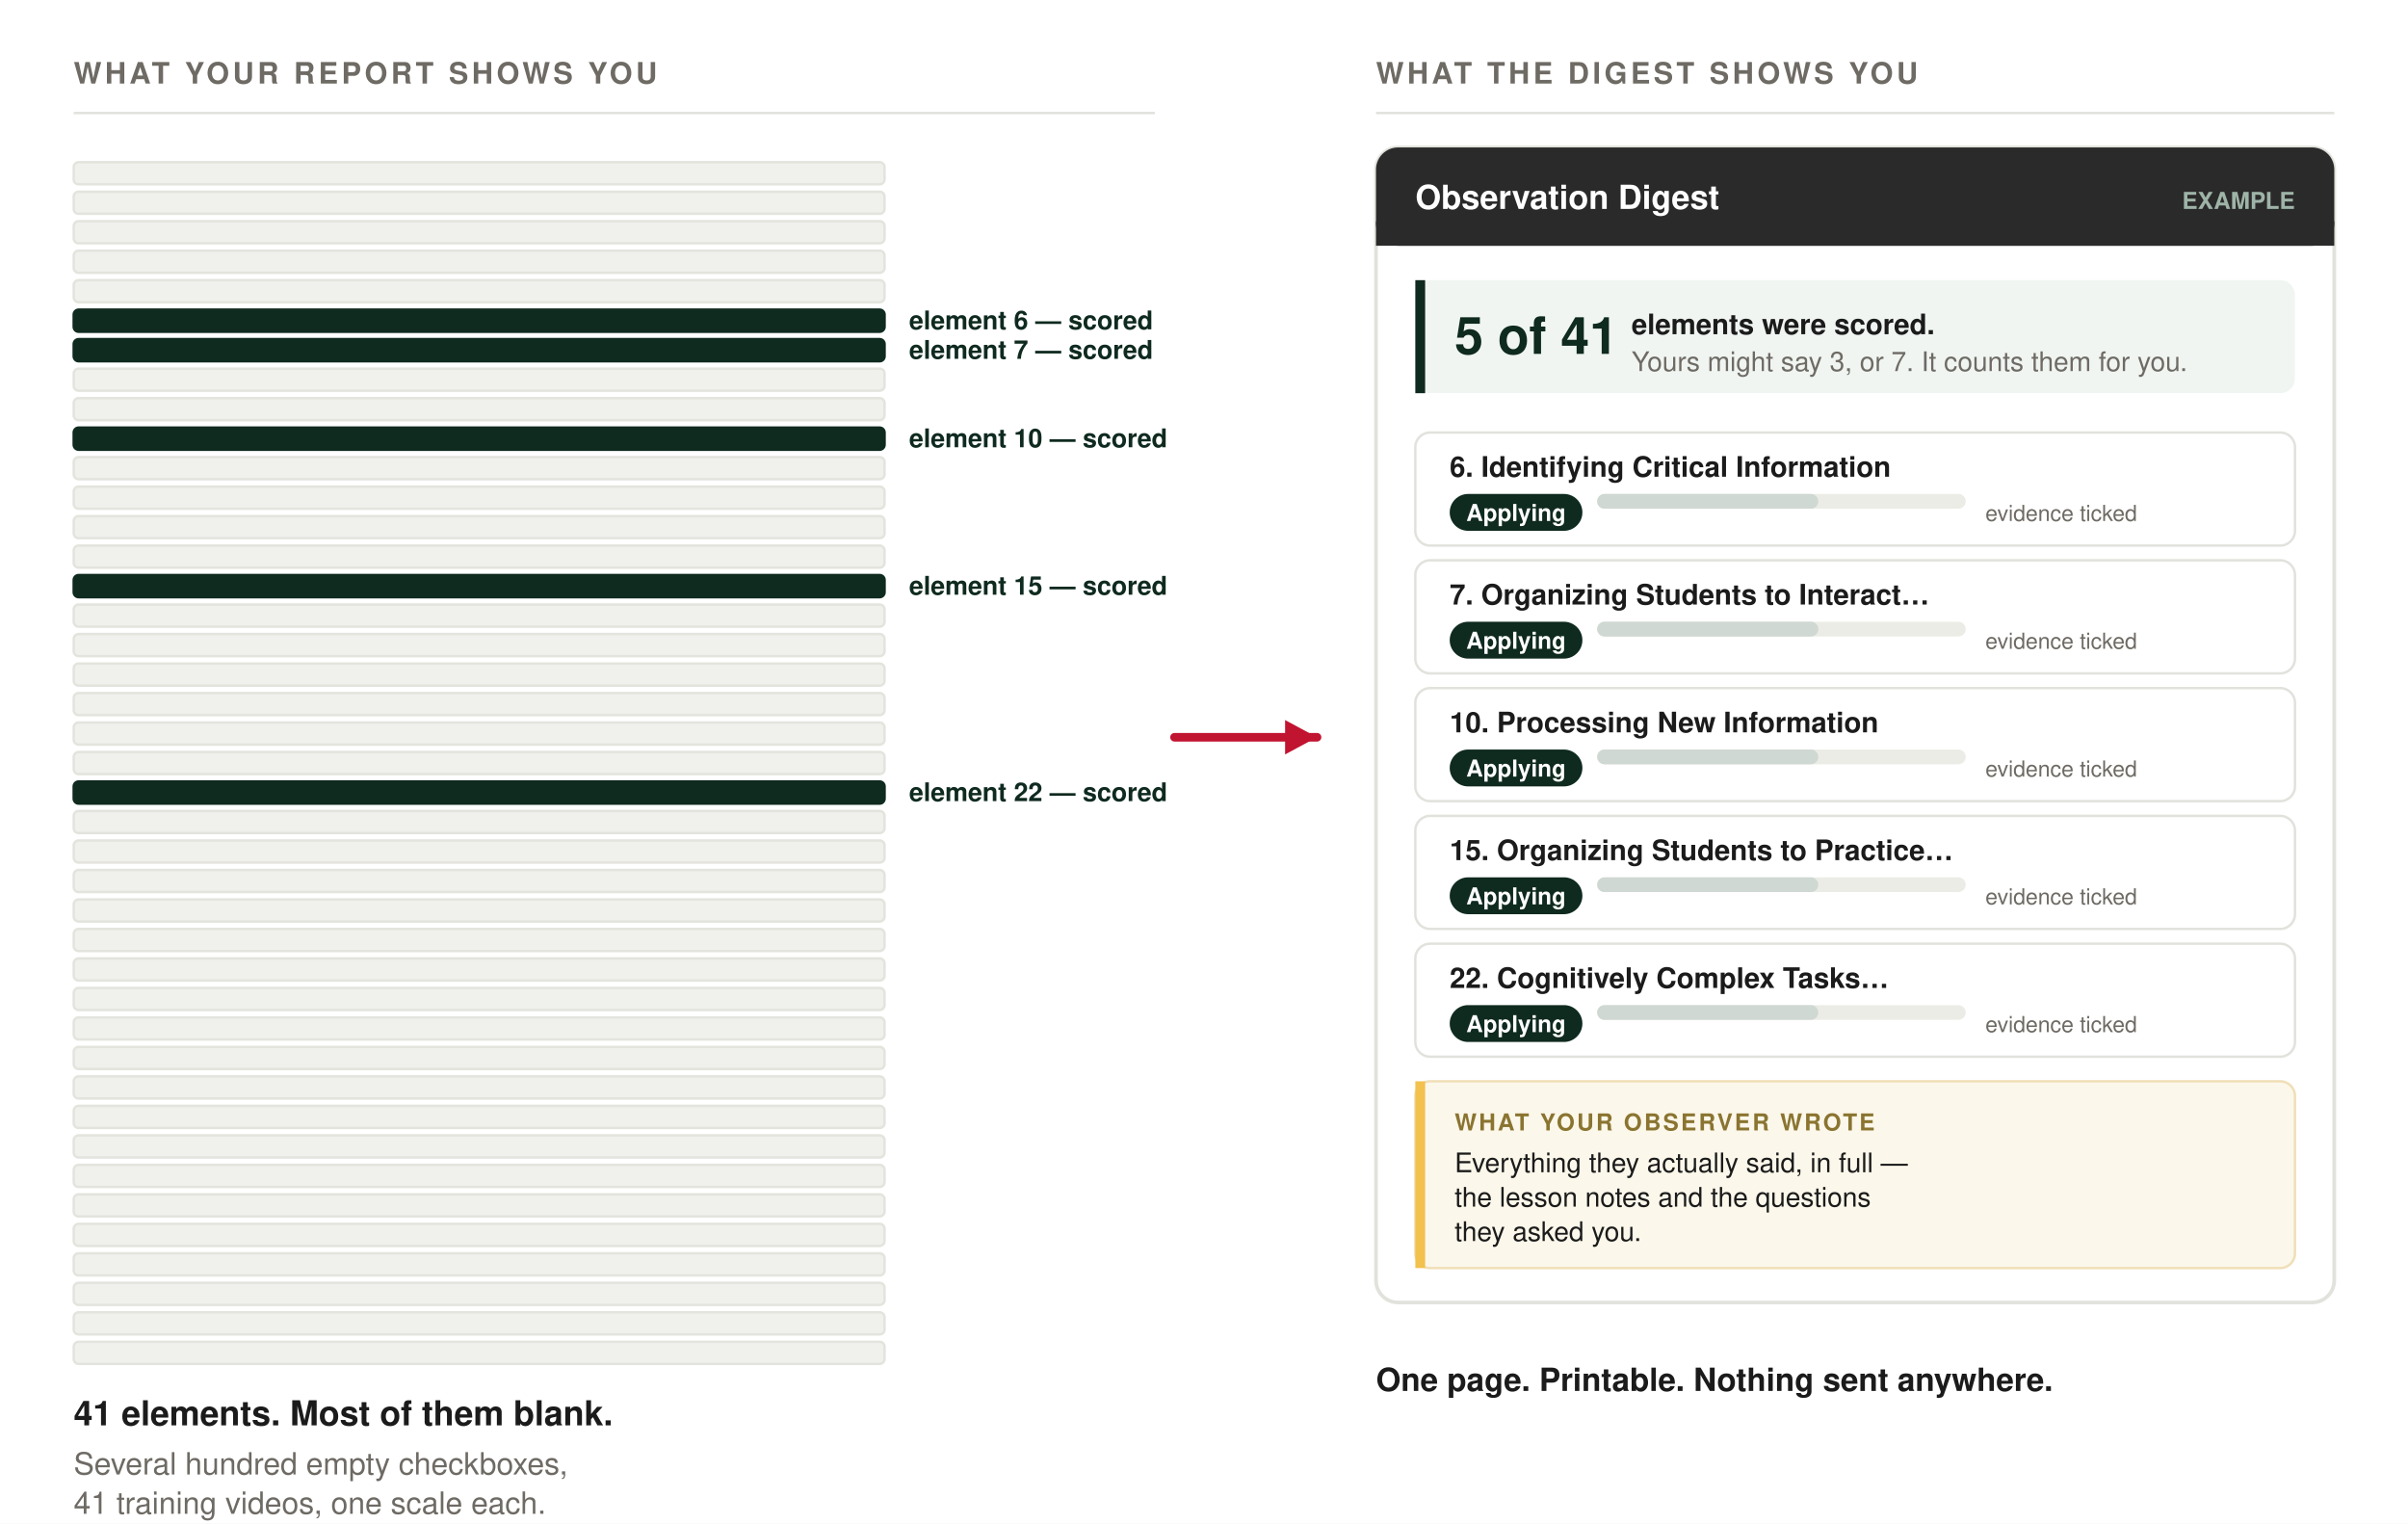
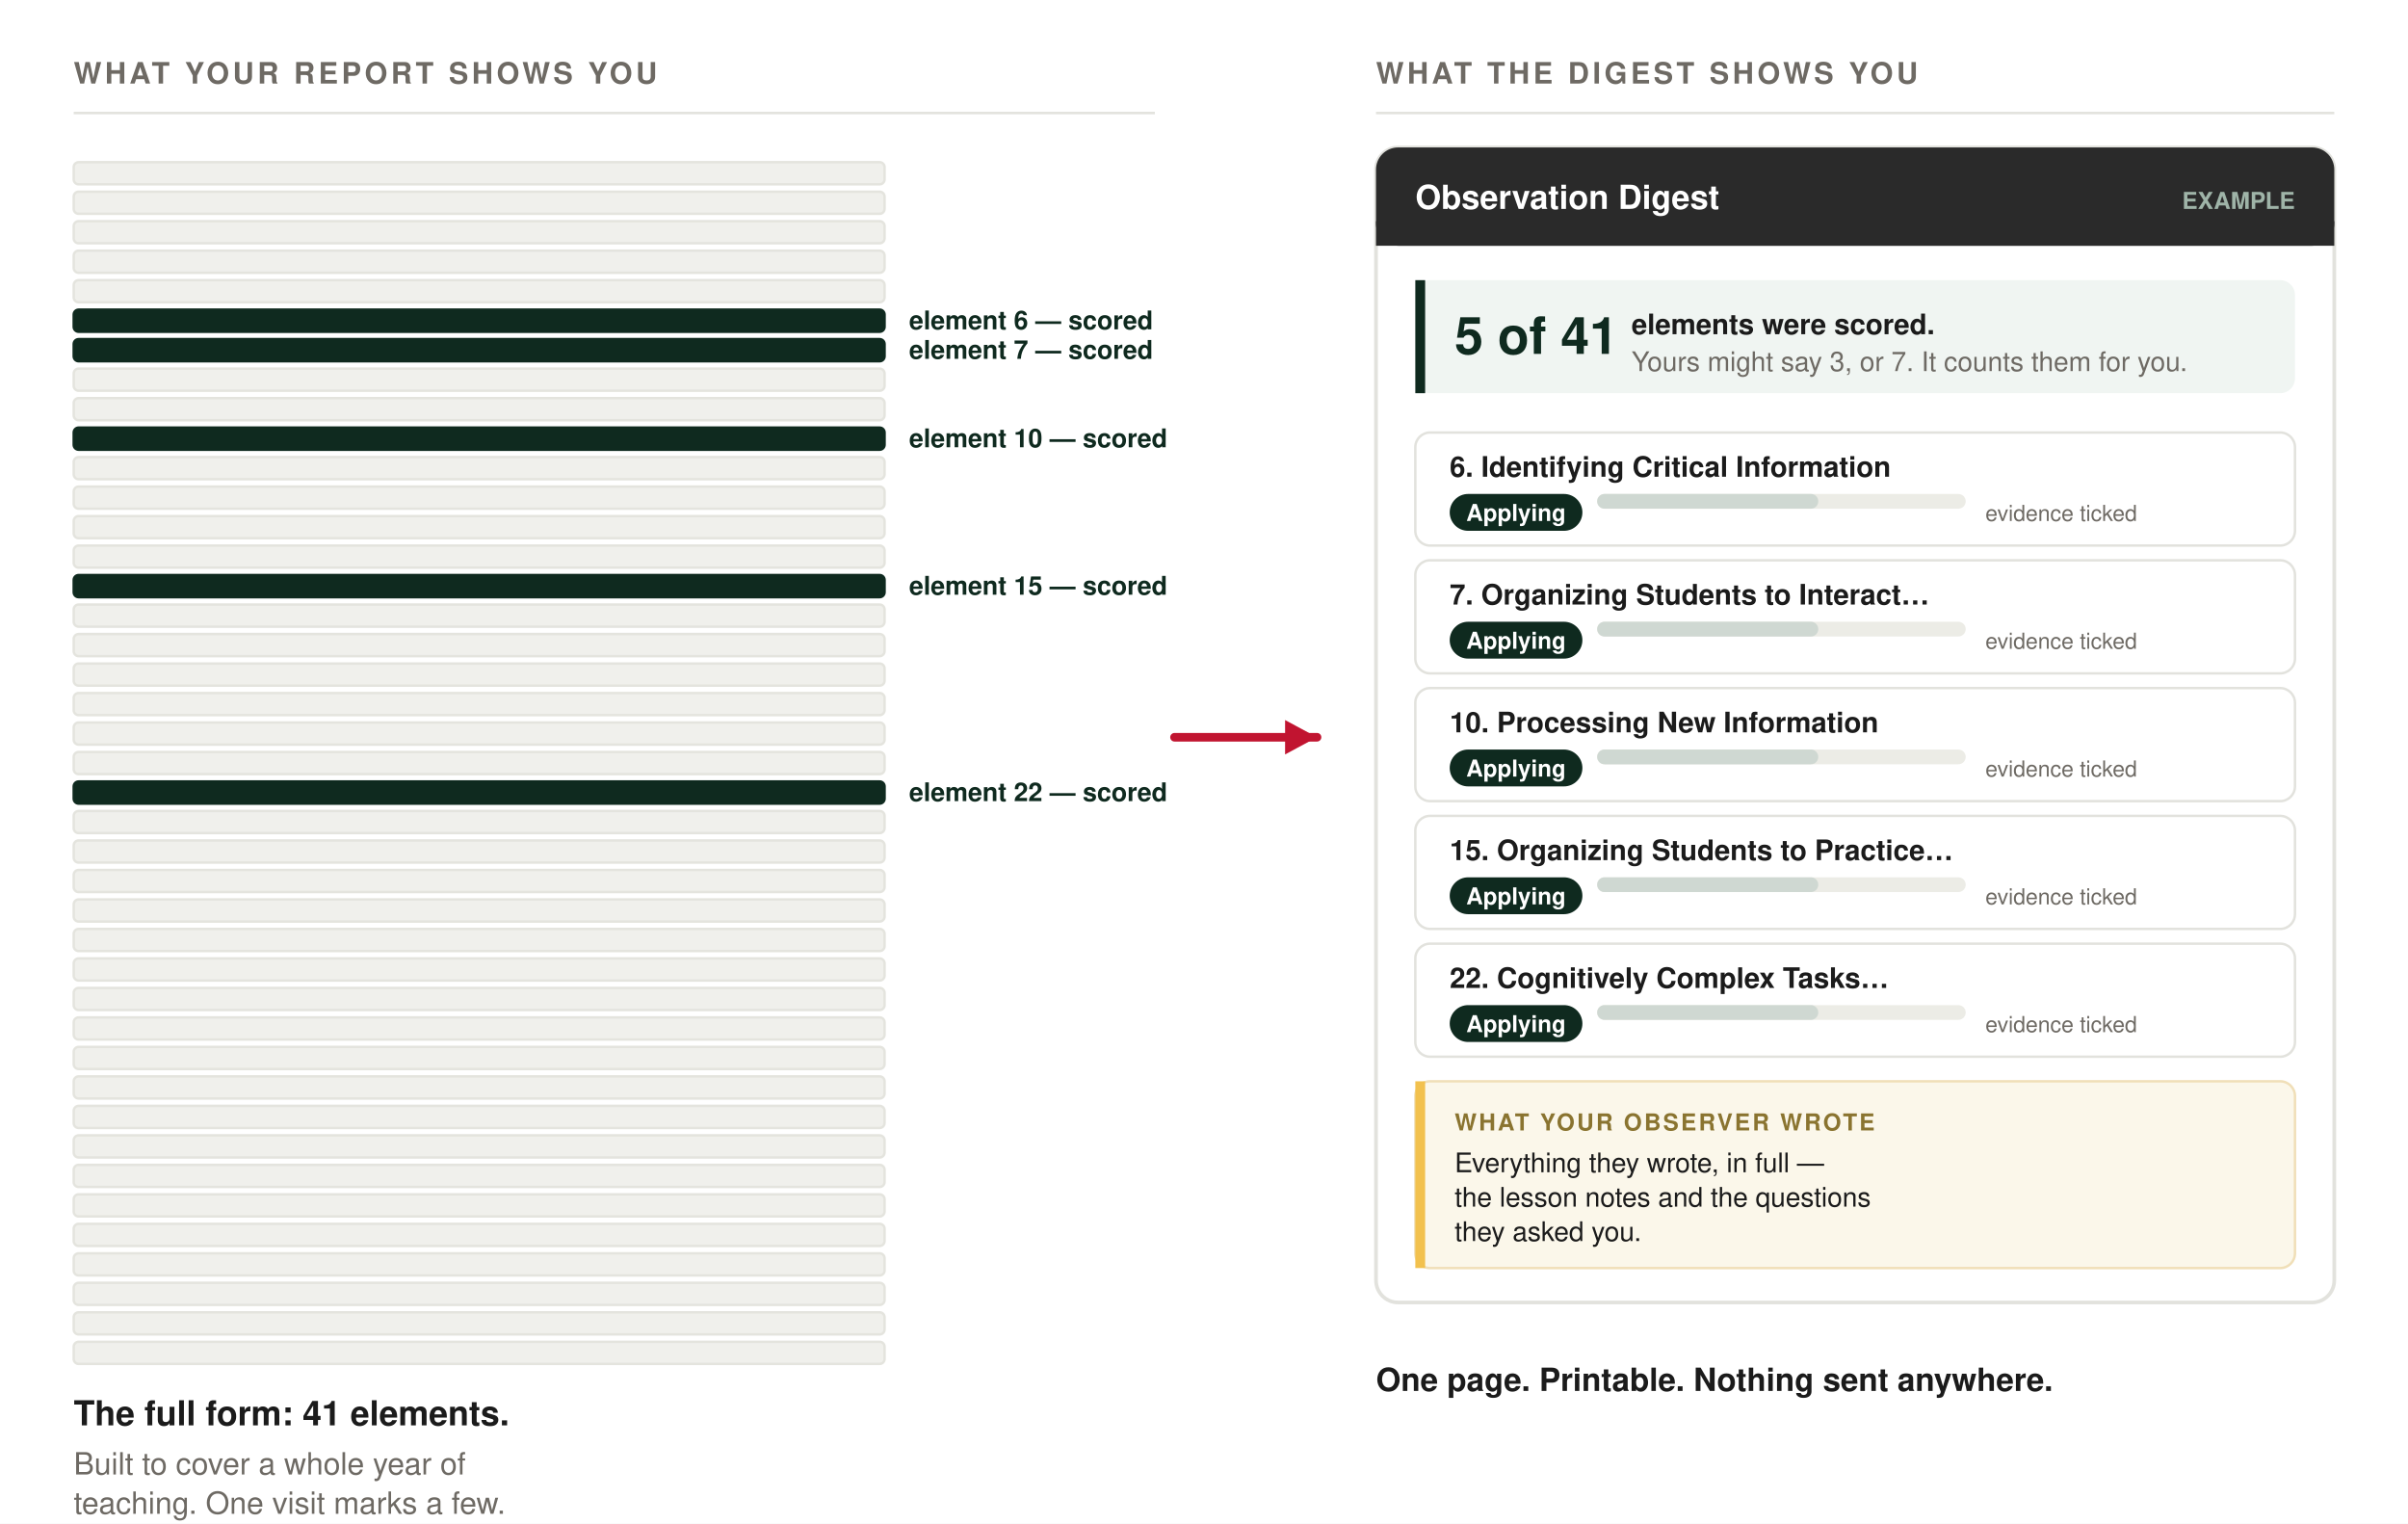
<svg xmlns="http://www.w3.org/2000/svg" viewBox="0 0 980 620" width="980" height="620" role="img" aria-label="Your report lists 41 elements. Five were scored. The digest shows only those five plus what your observer wrote." font-family="Helvetica Neue, Helvetica, Arial, sans-serif">
  <rect width="980" height="620" fill="#ffffff" />
  <text x="0" y="0" font-size="14" fill="#1b1b1b" />
  <text x="30" y="34" font-size="12" fill="#6E6A64" font-weight="bold" letter-spacing="1.4">WHAT YOUR REPORT SHOWS YOU</text>
  <text x="560" y="34" font-size="12" fill="#6E6A64" font-weight="bold" letter-spacing="1.4">WHAT THE DIGEST SHOWS YOU</text>
  <line x1="30" y1="46" x2="470" y2="46" stroke="#e2e2dd" />
  <line x1="560" y1="46" x2="950" y2="46" stroke="#e2e2dd" />
  <rect x="30" y="66" width="330" height="9" rx="2" fill="#f0f0ec" stroke="#e4e4de" />
  <rect x="30" y="78" width="330" height="9" rx="2" fill="#f0f0ec" stroke="#e4e4de" />
  <rect x="30" y="90" width="330" height="9" rx="2" fill="#f0f0ec" stroke="#e4e4de" />
  <rect x="30" y="102" width="330" height="9" rx="2" fill="#f0f0ec" stroke="#e4e4de" />
  <rect x="30" y="114" width="330" height="9" rx="2" fill="#f0f0ec" stroke="#e4e4de" />
  <rect x="30" y="126" width="330" height="9" rx="2" fill="#0f2a1f" stroke="#0f2a1f" />
  <text x="370" y="134" font-size="10.5" fill="#0f2a1f" font-weight="bold">element 6 — scored</text>
  <rect x="30" y="138" width="330" height="9" rx="2" fill="#0f2a1f" stroke="#0f2a1f" />
  <text x="370" y="146" font-size="10.5" fill="#0f2a1f" font-weight="bold">element 7 — scored</text>
  <rect x="30" y="150" width="330" height="9" rx="2" fill="#f0f0ec" stroke="#e4e4de" />
  <rect x="30" y="162" width="330" height="9" rx="2" fill="#f0f0ec" stroke="#e4e4de" />
  <rect x="30" y="174" width="330" height="9" rx="2" fill="#0f2a1f" stroke="#0f2a1f" />
  <text x="370" y="182" font-size="10.5" fill="#0f2a1f" font-weight="bold">element 10 — scored</text>
  <rect x="30" y="186" width="330" height="9" rx="2" fill="#f0f0ec" stroke="#e4e4de" />
  <rect x="30" y="198" width="330" height="9" rx="2" fill="#f0f0ec" stroke="#e4e4de" />
  <rect x="30" y="210" width="330" height="9" rx="2" fill="#f0f0ec" stroke="#e4e4de" />
  <rect x="30" y="222" width="330" height="9" rx="2" fill="#f0f0ec" stroke="#e4e4de" />
  <rect x="30" y="234" width="330" height="9" rx="2" fill="#0f2a1f" stroke="#0f2a1f" />
  <text x="370" y="242" font-size="10.5" fill="#0f2a1f" font-weight="bold">element 15 — scored</text>
  <rect x="30" y="246" width="330" height="9" rx="2" fill="#f0f0ec" stroke="#e4e4de" />
  <rect x="30" y="258" width="330" height="9" rx="2" fill="#f0f0ec" stroke="#e4e4de" />
  <rect x="30" y="270" width="330" height="9" rx="2" fill="#f0f0ec" stroke="#e4e4de" />
  <rect x="30" y="282" width="330" height="9" rx="2" fill="#f0f0ec" stroke="#e4e4de" />
  <rect x="30" y="294" width="330" height="9" rx="2" fill="#f0f0ec" stroke="#e4e4de" />
  <rect x="30" y="306" width="330" height="9" rx="2" fill="#f0f0ec" stroke="#e4e4de" />
  <rect x="30" y="318" width="330" height="9" rx="2" fill="#0f2a1f" stroke="#0f2a1f" />
  <text x="370" y="326" font-size="10.5" fill="#0f2a1f" font-weight="bold">element 22 — scored</text>
  <rect x="30" y="330" width="330" height="9" rx="2" fill="#f0f0ec" stroke="#e4e4de" />
  <rect x="30" y="342" width="330" height="9" rx="2" fill="#f0f0ec" stroke="#e4e4de" />
  <rect x="30" y="354" width="330" height="9" rx="2" fill="#f0f0ec" stroke="#e4e4de" />
  <rect x="30" y="366" width="330" height="9" rx="2" fill="#f0f0ec" stroke="#e4e4de" />
  <rect x="30" y="378" width="330" height="9" rx="2" fill="#f0f0ec" stroke="#e4e4de" />
  <rect x="30" y="390" width="330" height="9" rx="2" fill="#f0f0ec" stroke="#e4e4de" />
  <rect x="30" y="402" width="330" height="9" rx="2" fill="#f0f0ec" stroke="#e4e4de" />
  <rect x="30" y="414" width="330" height="9" rx="2" fill="#f0f0ec" stroke="#e4e4de" />
  <rect x="30" y="426" width="330" height="9" rx="2" fill="#f0f0ec" stroke="#e4e4de" />
  <rect x="30" y="438" width="330" height="9" rx="2" fill="#f0f0ec" stroke="#e4e4de" />
  <rect x="30" y="450" width="330" height="9" rx="2" fill="#f0f0ec" stroke="#e4e4de" />
  <rect x="30" y="462" width="330" height="9" rx="2" fill="#f0f0ec" stroke="#e4e4de" />
  <rect x="30" y="474" width="330" height="9" rx="2" fill="#f0f0ec" stroke="#e4e4de" />
  <rect x="30" y="486" width="330" height="9" rx="2" fill="#f0f0ec" stroke="#e4e4de" />
  <rect x="30" y="498" width="330" height="9" rx="2" fill="#f0f0ec" stroke="#e4e4de" />
  <rect x="30" y="510" width="330" height="9" rx="2" fill="#f0f0ec" stroke="#e4e4de" />
  <rect x="30" y="522" width="330" height="9" rx="2" fill="#f0f0ec" stroke="#e4e4de" />
  <rect x="30" y="534" width="330" height="9" rx="2" fill="#f0f0ec" stroke="#e4e4de" />
  <rect x="30" y="546" width="330" height="9" rx="2" fill="#f0f0ec" stroke="#e4e4de" />
-   <text x="30" y="580" font-size="14" fill="#1b1b1b" font-weight="bold">41 elements. Most of them blank.</text>
-   <text x="30" y="600" font-size="12.5" fill="#6E6A64">Several hundred empty checkboxes,</text>
-   <text x="30" y="616" font-size="12.5" fill="#6E6A64">41 training videos, one scale each.</text>
+   <text x="30" y="580" font-size="14" fill="#1b1b1b" font-weight="bold">The full form: 41 elements.</text>
+   <text x="30" y="600" font-size="12.5" fill="#6E6A64">Built to cover a whole year of</text>
+   <text x="30" y="616" font-size="12.5" fill="#6E6A64">teaching. One visit marks a few.</text>
  <path d="M478 300 L 536 300" stroke="#C11430" stroke-width="3.5" fill="none" stroke-linecap="round" />
  <path d="M536 300 l -13 -7 l 0 14 z" fill="#C11430" />
  <rect x="560" y="60" width="390" height="470" rx="9" fill="#ffffff" stroke="#e2e2dd" stroke-width="1.5" />
  <rect x="560" y="60" width="390" height="40" rx="9" fill="#2a2a2a" />
  <rect x="560" y="90" width="390" height="10" fill="#2a2a2a" />
  <text x="576" y="85" font-size="13.5" fill="#ffffff" font-weight="bold">Observation Digest</text>
  <text x="934" y="85" font-size="9.5" fill="#9fb4a8" font-weight="bold" text-anchor="end">EXAMPLE</text>
  <rect x="576" y="114" width="358" height="46" rx="6" fill="#f0f5f2" />
  <rect x="576" y="114" width="4" height="46" fill="#0f2a1f" />
  <text x="592" y="144" font-size="21" fill="#0f2a1f" font-weight="bold">5 of 41</text>
  <text x="664" y="136" font-size="11.5" fill="#1b1b1b" font-weight="bold">elements were scored.</text>
  <text x="664" y="151" font-size="11" fill="#6E6A64">Yours might say 3, or 7. It counts them for you.</text>
  <rect x="576" y="176" width="358" height="46" rx="6" fill="#ffffff" stroke="#e2e2dd" />
  <text x="590" y="194" font-size="11.5" fill="#1b1b1b" font-weight="bold">6. Identifying Critical Information</text>
  <rect x="590" y="201" width="54" height="15" rx="7.5" fill="#0f2a1f" />
  <text x="617" y="212" font-size="9.5" fill="#ffffff" font-weight="bold" text-anchor="middle">Applying</text>
  <rect x="650" y="201" width="150" height="6" rx="3" fill="#ececE6" />
  <rect x="650" y="201" width="90" height="6" rx="3" fill="#cfd8d2" />
  <text x="808" y="212" font-size="9" fill="#6E6A64">evidence ticked</text>
  <rect x="576" y="228" width="358" height="46" rx="6" fill="#ffffff" stroke="#e2e2dd" />
  <text x="590" y="246" font-size="11.5" fill="#1b1b1b" font-weight="bold">7. Organizing Students to Interact…</text>
  <rect x="590" y="253" width="54" height="15" rx="7.5" fill="#0f2a1f" />
  <text x="617" y="264" font-size="9.5" fill="#ffffff" font-weight="bold" text-anchor="middle">Applying</text>
  <rect x="650" y="253" width="150" height="6" rx="3" fill="#ececE6" />
  <rect x="650" y="253" width="90" height="6" rx="3" fill="#cfd8d2" />
  <text x="808" y="264" font-size="9" fill="#6E6A64">evidence ticked</text>
  <rect x="576" y="280" width="358" height="46" rx="6" fill="#ffffff" stroke="#e2e2dd" />
  <text x="590" y="298" font-size="11.5" fill="#1b1b1b" font-weight="bold">10. Processing New Information</text>
  <rect x="590" y="305" width="54" height="15" rx="7.5" fill="#0f2a1f" />
  <text x="617" y="316" font-size="9.5" fill="#ffffff" font-weight="bold" text-anchor="middle">Applying</text>
  <rect x="650" y="305" width="150" height="6" rx="3" fill="#ececE6" />
  <rect x="650" y="305" width="90" height="6" rx="3" fill="#cfd8d2" />
  <text x="808" y="316" font-size="9" fill="#6E6A64">evidence ticked</text>
  <rect x="576" y="332" width="358" height="46" rx="6" fill="#ffffff" stroke="#e2e2dd" />
  <text x="590" y="350" font-size="11.5" fill="#1b1b1b" font-weight="bold">15. Organizing Students to Practice…</text>
  <rect x="590" y="357" width="54" height="15" rx="7.5" fill="#0f2a1f" />
  <text x="617" y="368" font-size="9.5" fill="#ffffff" font-weight="bold" text-anchor="middle">Applying</text>
  <rect x="650" y="357" width="150" height="6" rx="3" fill="#ececE6" />
  <rect x="650" y="357" width="90" height="6" rx="3" fill="#cfd8d2" />
  <text x="808" y="368" font-size="9" fill="#6E6A64">evidence ticked</text>
  <rect x="576" y="384" width="358" height="46" rx="6" fill="#ffffff" stroke="#e2e2dd" />
  <text x="590" y="402" font-size="11.5" fill="#1b1b1b" font-weight="bold">22. Cognitively Complex Tasks…</text>
  <rect x="590" y="409" width="54" height="15" rx="7.5" fill="#0f2a1f" />
  <text x="617" y="420" font-size="9.5" fill="#ffffff" font-weight="bold" text-anchor="middle">Applying</text>
  <rect x="650" y="409" width="150" height="6" rx="3" fill="#ececE6" />
  <rect x="650" y="409" width="90" height="6" rx="3" fill="#cfd8d2" />
  <text x="808" y="420" font-size="9" fill="#6E6A64">evidence ticked</text>
  <rect x="576" y="440" width="358" height="76" rx="6" fill="#fbf7ea" stroke="#f0dfb8" />
  <rect x="576" y="440" width="4" height="76" fill="#f2c14e" />
  <text x="592" y="460" font-size="9.5" fill="#8a7430" font-weight="bold" letter-spacing="0.9">WHAT YOUR OBSERVER WROTE</text>
-   <text x="592" y="477" font-size="11" fill="#1b1b1b">Everything they actually said, in full —</text>
+   <text x="592" y="477" font-size="11" fill="#1b1b1b">Everything they wrote, in full —</text>
  <text x="592" y="491" font-size="11" fill="#1b1b1b">the lesson notes and the questions</text>
  <text x="592" y="505" font-size="11" fill="#1b1b1b">they asked you.</text>
  <text x="560" y="566" font-size="13" fill="#1b1b1b" font-weight="bold">One page. Printable. Nothing sent anywhere.</text>
</svg>
